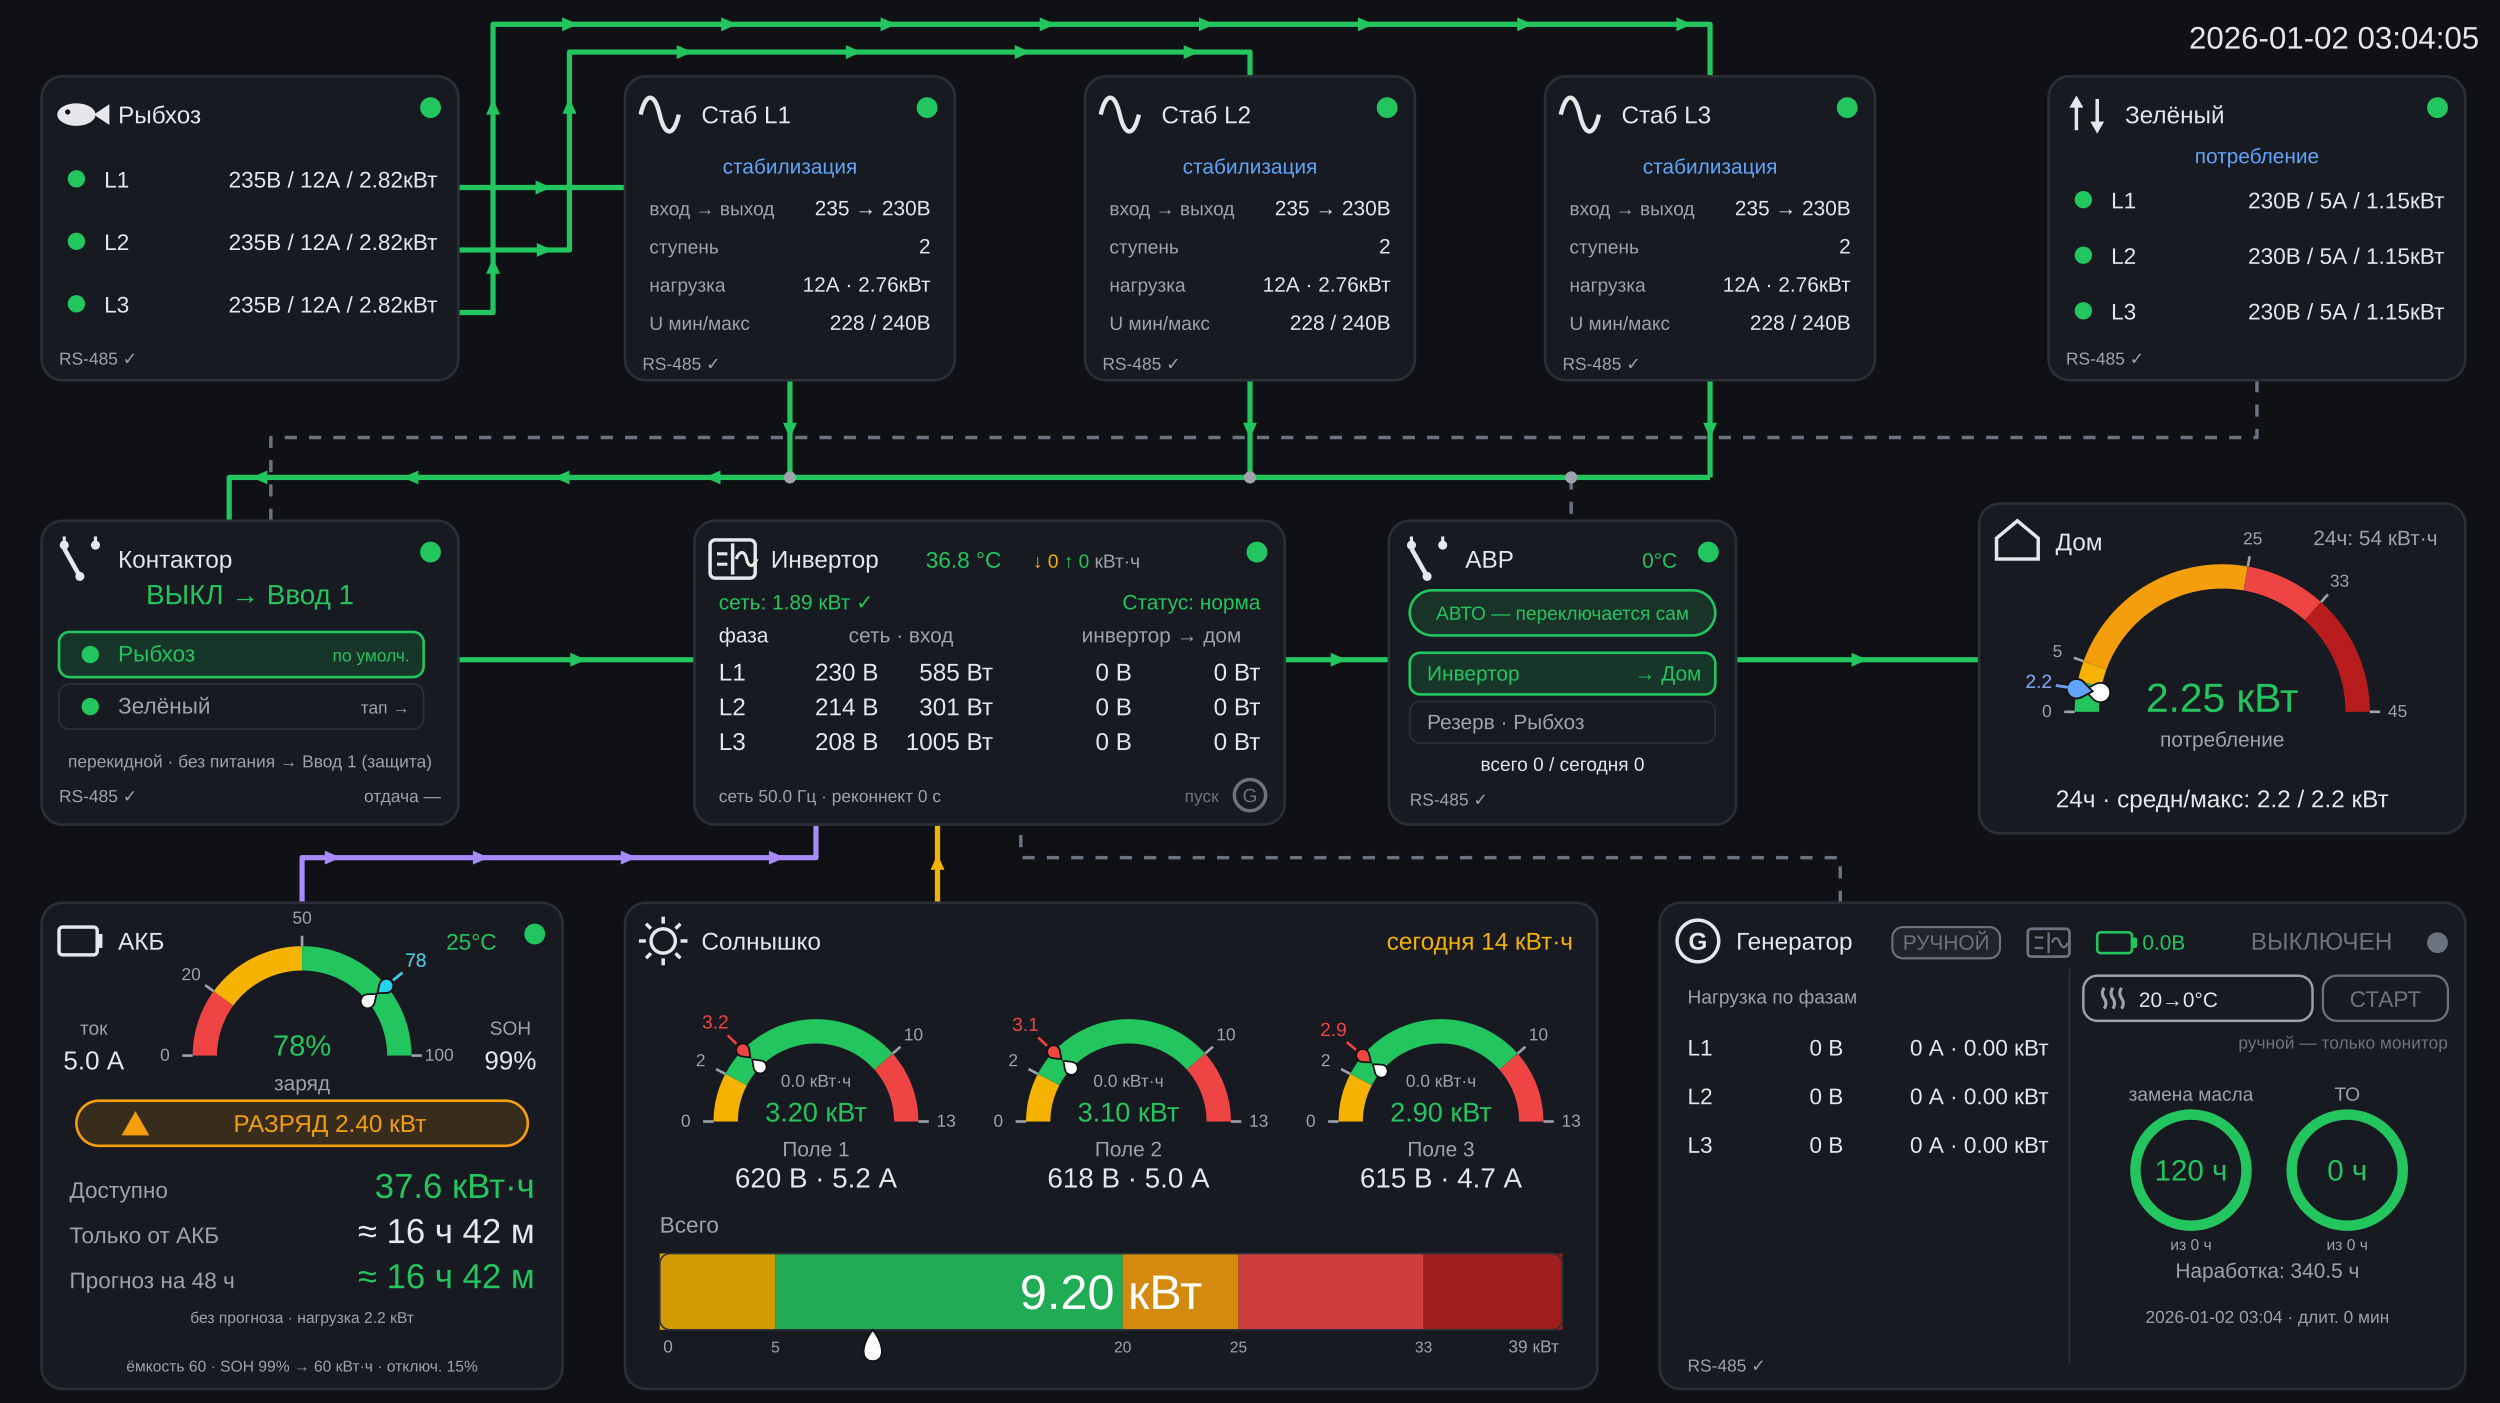
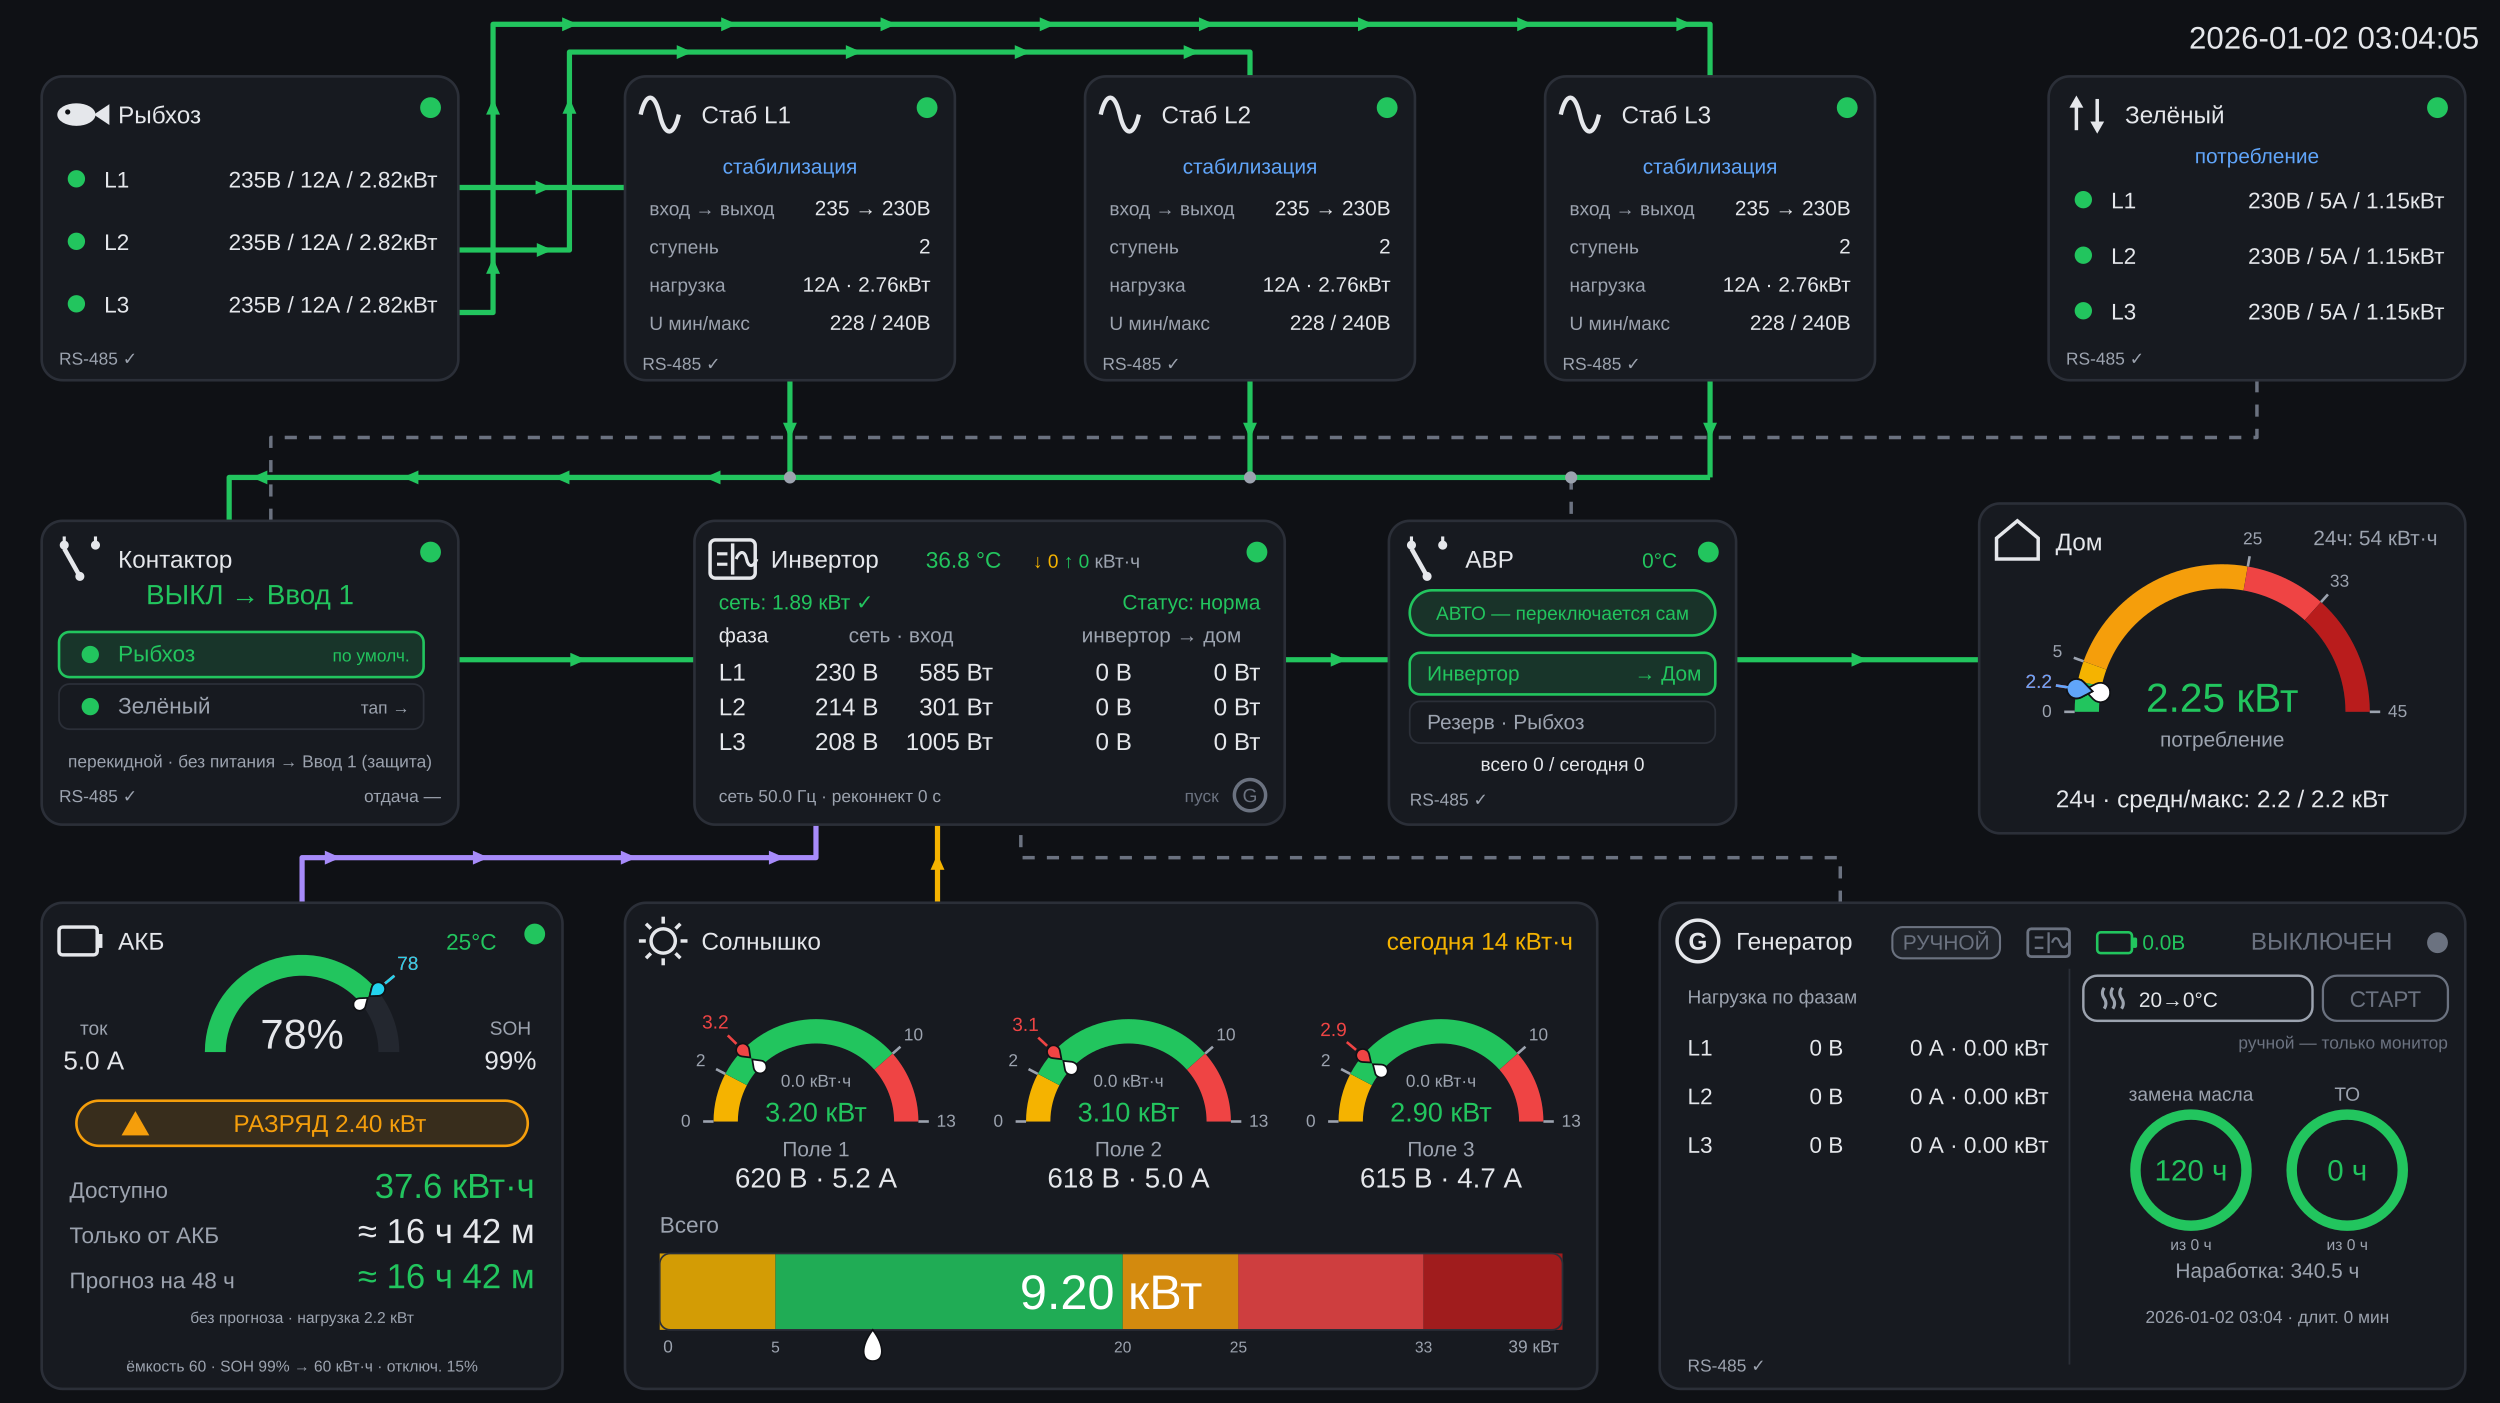
<svg xmlns="http://www.w3.org/2000/svg" viewBox="0 0 1440 808" font-family="Arial,Helvetica,sans-serif">
  <rect x="0" y="0" width="1440" height="830" fill="#0f1115" />
  <text x="1428" y="28" font-size="18" fill="#e5e7eb" text-anchor="end">2026-01-02 03:04:05</text>
  <polyline fill="none" stroke="#22c55e" stroke-width="3" stroke-linejoin="round" points="264,108 360,108 " />
  <polygon points="317.5,108.0 308.5,112.0 308.5,104.0" fill="#22c55e" />
  <polyline fill="none" stroke="#22c55e" stroke-width="3" stroke-linejoin="round" points="264,144 328,144 328,30 720,30 720,44 " />
  <polygon points="318.2,144.0 309.2,148.0 309.2,140.0" fill="#22c55e" />
  <polygon points="328.0,56.5 332.0,65.5 324.0,65.5" fill="#22c55e" />
  <polygon points="398.8,30.0 389.8,34.0 389.8,26.0" fill="#22c55e" />
  <polygon points="496.2,30.0 487.2,34.0 487.2,26.0" fill="#22c55e" />
  <polygon points="593.5,30.0 584.5,34.0 584.5,26.0" fill="#22c55e" />
  <polygon points="690.8,30.0 681.8,34.0 681.8,26.0" fill="#22c55e" />
  <polyline fill="none" stroke="#22c55e" stroke-width="3" stroke-linejoin="round" points="264,180 284,180 284,14 985,14 985,44 " />
  <polygon points="284.0,148.7 288.0,157.7 280.0,157.7" fill="#22c55e" />
  <polygon points="284.0,57.0 288.0,66.0 280.0,66.0" fill="#22c55e" />
  <polygon points="332.8,14.0 323.8,18.0 323.8,10.0" fill="#22c55e" />
  <polygon points="424.4,14.0 415.4,18.0 415.4,10.0" fill="#22c55e" />
  <polygon points="516.2,14.0 507.2,18.0 507.2,10.0" fill="#22c55e" />
  <polygon points="607.9,14.0 598.9,18.0 598.9,10.0" fill="#22c55e" />
  <polygon points="699.6,14.0 690.6,18.0 690.6,10.0" fill="#22c55e" />
  <polygon points="791.2,14.0 782.2,18.0 782.2,10.0" fill="#22c55e" />
  <polygon points="882.9,14.0 873.9,18.0 873.9,10.0" fill="#22c55e" />
  <polygon points="974.6,14.0 965.6,18.0 965.6,10.0" fill="#22c55e" />
  <polyline fill="none" stroke="#22c55e" stroke-width="3" stroke-linejoin="round" points="455,219 455,275 " />
  <polygon points="455.0,252.5 451.0,243.5 459.0,243.5" fill="#22c55e" />
  <polyline fill="none" stroke="#22c55e" stroke-width="3" stroke-linejoin="round" points="720,219 720,275 " />
  <polygon points="720.0,252.5 716.0,243.5 724.0,243.5" fill="#22c55e" />
  <polyline fill="none" stroke="#22c55e" stroke-width="3" stroke-linejoin="round" points="985,219 985,275 " />
  <polygon points="985.0,252.5 981.0,243.5 989.0,243.5" fill="#22c55e" />
  <polyline fill="none" stroke="#22c55e" stroke-width="3" stroke-linejoin="round" points="455,275 985,275 " />
  <polyline fill="none" stroke="#22c55e" stroke-width="3" stroke-linejoin="round" points="455,275 132,275 132,300 " />
  <polygon points="406.0,275.0 415.0,271.0 415.0,279.0" fill="#22c55e" />
  <polygon points="319.0,275.0 328.0,271.0 328.0,279.0" fill="#22c55e" />
  <polygon points="232.0,275.0 241.0,271.0 241.0,279.0" fill="#22c55e" />
  <polygon points="145.0,275.0 154.0,271.0 154.0,279.0" fill="#22c55e" />
  <polyline fill="none" stroke="#6b7280" stroke-width="2" stroke-linejoin="round" stroke-dasharray="7 7" points="905,275 905,300 " />
  <circle cx="455" cy="275" r="3.5" fill="#9ca3af" />
  <circle cx="720" cy="275" r="3.5" fill="#9ca3af" />
  <circle cx="905" cy="275" r="3.5" fill="#9ca3af" />
  <polyline fill="none" stroke="#6b7280" stroke-width="2" stroke-linejoin="round" stroke-dasharray="7 7" points="1300,219 1300,252 156,252 156,300 " />
  <polyline fill="none" stroke="#22c55e" stroke-width="3" stroke-linejoin="round" points="264,380 400,380 " />
  <polygon points="337.5,380.0 328.5,384.0 328.5,376.0" fill="#22c55e" />
  <polyline fill="none" stroke="#22c55e" stroke-width="3" stroke-linejoin="round" points="740,380 800,380 " />
  <polygon points="775.5,380.0 766.5,384.0 766.5,376.0" fill="#22c55e" />
  <polyline fill="none" stroke="#22c55e" stroke-width="3" stroke-linejoin="round" points="1000,380 1140,380 " />
  <polygon points="1075.5,380.0 1066.5,384.0 1066.5,376.0" fill="#22c55e" />
  <polyline fill="none" stroke="#a78bfa" stroke-width="3" stroke-linejoin="round" points="174,520 174,494 470,494 470,475 " />
  <polygon points="196.1,494.0 187.1,498.0 187.1,490.0" fill="#a78bfa" />
  <polygon points="281.4,494.0 272.4,498.0 272.4,490.0" fill="#a78bfa" />
  <polygon points="366.6,494.0 357.6,498.0 357.6,490.0" fill="#a78bfa" />
  <polygon points="451.9,494.0 442.9,498.0 442.9,490.0" fill="#a78bfa" />
  <polyline fill="none" stroke="#f5b300" stroke-width="3" stroke-linejoin="round" points="540,520 540,475 " />
  <polygon points="540.0,492.0 544.0,501.0 536.0,501.0" fill="#f5b300" />
  <polyline fill="none" stroke="#6b7280" stroke-width="2" stroke-linejoin="round" stroke-dasharray="7 7" points="1060,520 1060,494 588,494 588,475 " />
  <rect x="24" y="44" width="240" height="175" rx="12" fill="#171a20" stroke="#2b2f38" stroke-width="1.5" />
  <g fill="#e5e7eb">
    <ellipse cx="44" cy="66" rx="11" ry="6.5" />
    <polygon points="54,66 63,60 63,72" />
  </g>
  <circle cx="39" cy="64.5" r="1.5" fill="#0f1115" />
  <text x="68" y="71" font-size="14" fill="#e5e7eb" text-anchor="start">Рыбхоз</text>
  <circle cx="248" cy="62" r="6" fill="#22c55e" />
  <circle cx="44" cy="103" r="5" fill="#22c55e" />
  <text x="60" y="108" font-size="13" fill="#e5e7eb" text-anchor="start">L1</text>
  <text x="252" y="108" font-size="13" fill="#e5e7eb" text-anchor="end">235В / 12А / 2.82кВт</text>
  <circle cx="44" cy="139" r="5" fill="#22c55e" />
  <text x="60" y="144" font-size="13" fill="#e5e7eb" text-anchor="start">L2</text>
  <text x="252" y="144" font-size="13" fill="#e5e7eb" text-anchor="end">235В / 12А / 2.82кВт</text>
  <circle cx="44" cy="175" r="5" fill="#22c55e" />
  <text x="60" y="180" font-size="13" fill="#e5e7eb" text-anchor="start">L3</text>
  <text x="252" y="180" font-size="13" fill="#e5e7eb" text-anchor="end">235В / 12А / 2.82кВт</text>
  <text x="34" y="210" font-size="10" fill="#9ca3af" text-anchor="start">RS-485 ✓</text>
  <rect x="360" y="44" width="190" height="175" rx="12" fill="#171a20" stroke="#2b2f38" stroke-width="1.5" />
  <path d="M 369 66 c 3,-13 8,-13 11,0 c 3,13 8,13 11,0" fill="none" stroke="#e5e7eb" stroke-width="2.5" />
  <text x="404" y="71" font-size="14" fill="#e5e7eb" text-anchor="start">Стаб L1</text>
  <circle cx="534" cy="62" r="6" fill="#22c55e" />
  <text x="370" y="213" font-size="10" fill="#9ca3af" text-anchor="start">RS-485 ✓</text>
  <text x="455" y="100" font-size="12" fill="#60a5fa" text-anchor="middle">стабилизация</text>
  <text x="374" y="124" font-size="11" fill="#9ca3af" text-anchor="start">вход → выход</text>
  <text x="536" y="124" font-size="12" fill="#e5e7eb" text-anchor="end">235 → 230В</text>
  <text x="374" y="146" font-size="11" fill="#9ca3af" text-anchor="start">ступень</text>
  <text x="536" y="146" font-size="12" fill="#e5e7eb" text-anchor="end">2</text>
  <text x="374" y="168" font-size="11" fill="#9ca3af" text-anchor="start">нагрузка</text>
  <text x="536" y="168" font-size="12" fill="#e5e7eb" text-anchor="end">12А · 2.76кВт</text>
  <text x="374" y="190" font-size="11" fill="#9ca3af" text-anchor="start">U мин/макс</text>
  <text x="536" y="190" font-size="12" fill="#e5e7eb" text-anchor="end">228 / 240В</text>
  <rect x="625" y="44" width="190" height="175" rx="12" fill="#171a20" stroke="#2b2f38" stroke-width="1.5" />
  <path d="M 634 66 c 3,-13 8,-13 11,0 c 3,13 8,13 11,0" fill="none" stroke="#e5e7eb" stroke-width="2.5" />
  <text x="669" y="71" font-size="14" fill="#e5e7eb" text-anchor="start">Стаб L2</text>
  <circle cx="799" cy="62" r="6" fill="#22c55e" />
  <text x="635" y="213" font-size="10" fill="#9ca3af" text-anchor="start">RS-485 ✓</text>
  <text x="720" y="100" font-size="12" fill="#60a5fa" text-anchor="middle">стабилизация</text>
  <text x="639" y="124" font-size="11" fill="#9ca3af" text-anchor="start">вход → выход</text>
  <text x="801" y="124" font-size="12" fill="#e5e7eb" text-anchor="end">235 → 230В</text>
  <text x="639" y="146" font-size="11" fill="#9ca3af" text-anchor="start">ступень</text>
  <text x="801" y="146" font-size="12" fill="#e5e7eb" text-anchor="end">2</text>
  <text x="639" y="168" font-size="11" fill="#9ca3af" text-anchor="start">нагрузка</text>
  <text x="801" y="168" font-size="12" fill="#e5e7eb" text-anchor="end">12А · 2.76кВт</text>
  <text x="639" y="190" font-size="11" fill="#9ca3af" text-anchor="start">U мин/макс</text>
  <text x="801" y="190" font-size="12" fill="#e5e7eb" text-anchor="end">228 / 240В</text>
  <rect x="890" y="44" width="190" height="175" rx="12" fill="#171a20" stroke="#2b2f38" stroke-width="1.5" />
  <path d="M 899 66 c 3,-13 8,-13 11,0 c 3,13 8,13 11,0" fill="none" stroke="#e5e7eb" stroke-width="2.5" />
  <text x="934" y="71" font-size="14" fill="#e5e7eb" text-anchor="start">Стаб L3</text>
  <circle cx="1064" cy="62" r="6" fill="#22c55e" />
  <text x="900" y="213" font-size="10" fill="#9ca3af" text-anchor="start">RS-485 ✓</text>
  <text x="985" y="100" font-size="12" fill="#60a5fa" text-anchor="middle">стабилизация</text>
  <text x="904" y="124" font-size="11" fill="#9ca3af" text-anchor="start">вход → выход</text>
  <text x="1066" y="124" font-size="12" fill="#e5e7eb" text-anchor="end">235 → 230В</text>
  <text x="904" y="146" font-size="11" fill="#9ca3af" text-anchor="start">ступень</text>
  <text x="1066" y="146" font-size="12" fill="#e5e7eb" text-anchor="end">2</text>
  <text x="904" y="168" font-size="11" fill="#9ca3af" text-anchor="start">нагрузка</text>
  <text x="1066" y="168" font-size="12" fill="#e5e7eb" text-anchor="end">12А · 2.76кВт</text>
  <text x="904" y="190" font-size="11" fill="#9ca3af" text-anchor="start">U мин/макс</text>
  <text x="1066" y="190" font-size="12" fill="#e5e7eb" text-anchor="end">228 / 240В</text>
  <rect x="1180" y="44" width="240" height="175" rx="12" fill="#171a20" stroke="#2b2f38" stroke-width="1.5" />
  <line x1="1196" y1="75" x2="1196" y2="60" stroke="#e5e7eb" stroke-width="2" />
  <polygon points="1196,55 1192,62 1200,62" fill="#e5e7eb" />
  <line x1="1208" y1="57" x2="1208" y2="72" stroke="#e5e7eb" stroke-width="2" />
  <polygon points="1208,77 1212,70 1204,70" fill="#e5e7eb" />
  <text x="1224" y="71" font-size="14" fill="#e5e7eb" text-anchor="start">Зелёный</text>
  <circle cx="1404" cy="62" r="6" fill="#22c55e" />
  <text x="1300" y="94" font-size="12" fill="#60a5fa" text-anchor="middle">потребление</text>
  <circle cx="1200" cy="115" r="5" fill="#22c55e" />
  <text x="1216" y="120" font-size="13" fill="#e5e7eb" text-anchor="start">L1</text>
  <text x="1408" y="120" font-size="13" fill="#e5e7eb" text-anchor="end">230В / 5А / 1.15кВт</text>
  <circle cx="1200" cy="147" r="5" fill="#22c55e" />
  <text x="1216" y="152" font-size="13" fill="#e5e7eb" text-anchor="start">L2</text>
  <text x="1408" y="152" font-size="13" fill="#e5e7eb" text-anchor="end">230В / 5А / 1.15кВт</text>
  <circle cx="1200" cy="179" r="5" fill="#22c55e" />
  <text x="1216" y="184" font-size="13" fill="#e5e7eb" text-anchor="start">L3</text>
  <text x="1408" y="184" font-size="13" fill="#e5e7eb" text-anchor="end">230В / 5А / 1.15кВт</text>
  <text x="1190" y="210" font-size="10" fill="#9ca3af" text-anchor="start">RS-485 ✓</text>
  <rect x="24" y="300" width="240" height="175" rx="12" fill="#171a20" stroke="#2b2f38" stroke-width="1.5" />
  <circle cx="37" cy="314" r="2.6" fill="#e5e7eb" />
  <circle cx="55" cy="314" r="2.6" fill="#e5e7eb" />
  <circle cx="46" cy="332" r="2.6" fill="#e5e7eb" />
  <line x1="37" y1="314" x2="37" y2="309" stroke="#e5e7eb" stroke-width="1.8" />
  <line x1="55" y1="314" x2="55" y2="309" stroke="#e5e7eb" stroke-width="1.8" />
  <line x1="46" y1="332" x2="37" y2="316" stroke="#e5e7eb" stroke-width="2.6" />
  <text x="68" y="327" font-size="14" fill="#e5e7eb" text-anchor="start">Контактор</text>
  <circle cx="248" cy="318" r="6" fill="#22c55e" />
  <text x="144" y="348" font-size="16" fill="#22c55e" text-anchor="middle">ВЫКЛ → Ввод 1</text>
  <rect x="34" y="364" width="210" height="26" rx="6" fill="#22c55e" fill-opacity="0.16" stroke="#22c55e" stroke-width="1.5" />
  <circle cx="52" cy="377" r="5" fill="#22c55e" />
  <text x="68" y="381" font-size="13" fill="#22c55e" text-anchor="start">Рыбхоз</text>
  <text x="236" y="381" font-size="10" fill="#22c55e" text-anchor="end">по умолч.</text>
  <rect x="34" y="394" width="210" height="26" rx="6" fill="none" stroke="#2b2f38" stroke-width="1" />
  <circle cx="52" cy="407" r="5" fill="#22c55e" />
  <text x="68" y="411" font-size="13" fill="#9ca3af" text-anchor="start">Зелёный</text>
  <text x="236" y="411" font-size="10" fill="#9ca3af" text-anchor="end">тап →</text>
  <rect x="34" y="394" width="210" height="26" rx="6" fill="transparent" style="cursor:pointer" data-act="contactor" data-val="in2" />
  <text x="144" y="442" font-size="10" fill="#9ca3af" text-anchor="middle">перекидной · без питания → Ввод 1 (защита)</text>
  <text x="34" y="462" font-size="10" fill="#9ca3af" text-anchor="start">RS-485 ✓</text>
  <text x="254" y="462" font-size="10" fill="#9ca3af" text-anchor="end">отдача —</text>
  <rect x="400" y="300" width="340" height="175" rx="12" fill="#171a20" stroke="#2b2f38" stroke-width="1.5" />
  <rect x="409" y="311" width="26" height="22" rx="3" fill="none" stroke="#e5e7eb" stroke-width="2" />
  <line x1="422" y1="313" x2="422" y2="331" stroke="#e5e7eb" stroke-width="2" />
  <path d="M 424 322 c 2,-5 5,-5 6,0 c 1,5 4,5 6,0" fill="none" stroke="#e5e7eb" stroke-width="1.8" />
  <line x1="413" y1="319" x2="419" y2="319" stroke="#e5e7eb" stroke-width="1.8" />
  <line x1="413" y1="325" x2="419" y2="325" stroke="#e5e7eb" stroke-width="1.8" />
  <text x="444" y="327" font-size="14" fill="#e5e7eb" text-anchor="start">Инвертор</text>
  <circle cx="724" cy="318" r="6" fill="#22c55e" />
  <text x="555" y="327" font-size="13" fill="#22c55e" text-anchor="middle">36.8 °C</text>
  <text x="595" y="327" font-size="11" text-anchor="start" fill="#9ca3af">
    <tspan fill="#f5b300">↓ 0</tspan>
    <tspan fill="#22c55e">↑ 0</tspan> кВт·ч</text>
  <text x="414" y="351" font-size="12" fill="#22c55e" text-anchor="start">сеть: 1.89 кВт ✓</text>
  <text x="726" y="351" font-size="12" fill="#22c55e" text-anchor="end">Статус: норма</text>
  <text x="414" y="370" font-size="12" fill="#e5e7eb" text-anchor="start">фаза</text>
  <text x="519" y="370" font-size="12" fill="#9ca3af" text-anchor="middle">сеть · вход</text>
  <text x="669" y="370" font-size="12" fill="#9ca3af" text-anchor="middle">инвертор → дом</text>
  <text x="414" y="392" font-size="14" fill="#e5e7eb" text-anchor="start">L1</text>
  <text x="506" y="392" font-size="14" fill="#e5e7eb" text-anchor="end">230 В</text>
  <text x="572" y="392" font-size="14" fill="#e5e7eb" text-anchor="end">585 Вт</text>
  <text x="652" y="392" font-size="14" fill="#e5e7eb" text-anchor="end">0 В</text>
  <text x="726" y="392" font-size="14" fill="#e5e7eb" text-anchor="end">0 Вт</text>
  <text x="414" y="412" font-size="14" fill="#e5e7eb" text-anchor="start">L2</text>
  <text x="506" y="412" font-size="14" fill="#e5e7eb" text-anchor="end">214 В</text>
  <text x="572" y="412" font-size="14" fill="#e5e7eb" text-anchor="end">301 Вт</text>
  <text x="652" y="412" font-size="14" fill="#e5e7eb" text-anchor="end">0 В</text>
  <text x="726" y="412" font-size="14" fill="#e5e7eb" text-anchor="end">0 Вт</text>
  <text x="414" y="432" font-size="14" fill="#e5e7eb" text-anchor="start">L3</text>
  <text x="506" y="432" font-size="14" fill="#e5e7eb" text-anchor="end">208 В</text>
  <text x="572" y="432" font-size="14" fill="#e5e7eb" text-anchor="end">1005 Вт</text>
  <text x="652" y="432" font-size="14" fill="#e5e7eb" text-anchor="end">0 В</text>
  <text x="726" y="432" font-size="14" fill="#e5e7eb" text-anchor="end">0 Вт</text>
  <text x="414" y="462" font-size="10" fill="#9ca3af" text-anchor="start">сеть 50.0 Гц · реконнект 0 с</text>
  <text x="702" y="462" font-size="10" fill="#6b7280" text-anchor="end">пуск</text>
  <circle cx="720" cy="458" r="9" fill="none" stroke="#6b7280" stroke-width="2" />
  <text x="720" y="462" font-size="11" fill="#6b7280" text-anchor="middle">G</text>
  <rect x="800" y="300" width="200" height="175" rx="12" fill="#171a20" stroke="#2b2f38" stroke-width="1.5" />
  <circle cx="813" cy="314" r="2.6" fill="#e5e7eb" />
  <circle cx="831" cy="314" r="2.6" fill="#e5e7eb" />
  <circle cx="822" cy="332" r="2.6" fill="#e5e7eb" />
  <line x1="813" y1="314" x2="813" y2="309" stroke="#e5e7eb" stroke-width="1.8" />
  <line x1="831" y1="314" x2="831" y2="309" stroke="#e5e7eb" stroke-width="1.8" />
  <line x1="822" y1="332" x2="813" y2="316" stroke="#e5e7eb" stroke-width="2.6" />
  <text x="844" y="327" font-size="14" fill="#e5e7eb" text-anchor="start">АВР</text>
  <circle cx="984" cy="318" r="6" fill="#22c55e" />
  <text x="966" y="327" font-size="12" fill="#22c55e" text-anchor="end">0°C</text>
  <rect x="812" y="340" width="176" height="26" rx="13" fill="#22c55e" fill-opacity="0.15" stroke="#22c55e" stroke-width="1.5" />
  <text x="900" y="357" font-size="11" fill="#22c55e" text-anchor="middle">АВТО — переключается сам</text>
  <rect x="812" y="376" width="176" height="24" rx="6" fill="#22c55e" fill-opacity="0.16" stroke="#22c55e" stroke-width="1.5" />
  <text x="822" y="392" font-size="12" fill="#22c55e" text-anchor="start">Инвертор</text>
  <text x="980" y="392" font-size="12" fill="#22c55e" text-anchor="end">→ Дом</text>
  <rect x="812" y="404" width="176" height="24" rx="6" fill="none" stroke="#2b2f38" stroke-width="1" />
  <text x="822" y="420" font-size="12" fill="#9ca3af" text-anchor="start">Резерв · Рыбхоз</text>
  <text x="900" y="444" font-size="11" fill="#e5e7eb" text-anchor="middle">всего 0 / сегодня 0</text>
  <text x="812" y="464" font-size="10" fill="#9ca3af" text-anchor="start">RS-485 ✓</text>
  <rect x="1140" y="290" width="280" height="190" rx="12" fill="#171a20" stroke="#2b2f38" stroke-width="1.5" />
  <path d="M 1150 322 L 1150 310 L 1162 300 L 1174 310 L 1174 322 Z" fill="none" stroke="#e5e7eb" stroke-width="2" />
  <text x="1184" y="317" font-size="14" fill="#e5e7eb" text-anchor="start">Дом</text>
  <text x="1404" y="314" font-size="12" fill="#9ca3af" text-anchor="end">24ч: 54 кВт·ч</text>
  <path fill="none" stroke="#23272f" stroke-width="14" stroke-linecap="butt" d="M 1202.0 410.0 A 78 78 0 0 1 1358.0 410.0" />
  <path fill="none" stroke="#22c55e" stroke-width="14" stroke-linecap="butt" d="M 1202.0 410.0 A 78 78 0 0 1 1203.7 393.8" />
  <path fill="none" stroke="#f5b300" stroke-width="14" stroke-linecap="butt" d="M 1203.7 393.8 A 78 78 0 0 1 1206.7 383.3" />
  <path fill="none" stroke="#f59e0b" stroke-width="14" stroke-linecap="butt" d="M 1206.7 383.3 A 78 78 0 0 1 1293.5 333.2" />
  <path fill="none" stroke="#ef4444" stroke-width="14" stroke-linecap="butt" d="M 1293.5 333.2 A 78 78 0 0 1 1332.2 352.0" />
  <path fill="none" stroke="#b91c1c" stroke-width="14" stroke-linecap="butt" d="M 1332.2 352.0 A 78 78 0 0 1 1358.0 410.0" />
  <path d="M 1200.6,397.4 L 1207.2,393.9 L 1208.7,393.4 L 1210.3,393.3 L 1211.8,393.6 L 1213.1,394.3 L 1214.3,395.4 L 1215.1,396.7 L 1215.4,398.2 L 1215.4,399.8 L 1215.0,401.3 L 1214.1,402.6 L 1213.0,403.6 L 1211.6,404.2 L 1210.0,404.5 L 1208.5,404.3 L 1207.1,403.8 L 1205.8,402.8 Z" fill="#ffffff" stroke="#0f1115" stroke-width="1" />
  <text x="1280" y="410" font-size="23.4" fill="#22c55e" text-anchor="middle">2.25 кВт</text>
  <text x="1280" y="430" font-size="12" fill="#9ca3af" text-anchor="middle">потребление</text>
  <polyline fill="none" stroke="#9ca3af" stroke-width="1.5" stroke-linejoin="round" points="1195,410 1189,410 " />
  <text x="1179" y="413" font-size="10" fill="#9ca3af" text-anchor="middle">0</text>
  <polyline fill="none" stroke="#9ca3af" stroke-width="1.5" stroke-linejoin="round" points="1200.126,380.928 1194.488,378.876 " />
  <text x="1185.091" y="378.456" font-size="10" fill="#9ca3af" text-anchor="middle">5</text>
  <polyline fill="none" stroke="#9ca3af" stroke-width="1.5" stroke-linejoin="round" points="1294.76,326.291 1295.802,320.382 " />
  <text x="1297.538" y="313.534" font-size="10" fill="#9ca3af" text-anchor="middle">25</text>
  <polyline fill="none" stroke="#9ca3af" stroke-width="1.5" stroke-linejoin="round" points="1336.876,346.833 1340.891,342.374 " />
  <text x="1347.582" y="337.942" font-size="10" fill="#9ca3af" text-anchor="middle">33</text>
  <polyline fill="none" stroke="#9ca3af" stroke-width="1.5" stroke-linejoin="round" points="1365,410 1371,410 " />
  <text x="1381" y="413" font-size="10" fill="#9ca3af" text-anchor="middle">45</text>
  <path d="M 1205.3,398.2 L 1198.7,401.7 L 1197.2,402.2 L 1195.7,402.3 L 1194.2,402.0 L 1192.8,401.3 L 1191.7,400.2 L 1190.9,398.9 L 1190.5,397.4 L 1190.5,395.8 L 1191.0,394.3 L 1191.8,393.0 L 1193.0,392.0 L 1194.4,391.3 L 1195.9,391.1 L 1197.4,391.3 L 1198.9,391.8 L 1200.1,392.8 Z" fill="#ef4444" stroke="#0f1115" stroke-width="1" />
  <polyline fill="none" stroke="#ef4444" stroke-width="1.5" stroke-linejoin="round" points="1191.108,395.921 1184.194,394.826 " />
  <text x="1174.317" y="396.262" font-size="11" fill="#ef4444" text-anchor="middle">2.2</text>
  <path d="M 1205.3,398.2 L 1198.7,401.7 L 1197.2,402.2 L 1195.7,402.3 L 1194.2,402.0 L 1192.8,401.3 L 1191.7,400.2 L 1190.9,398.9 L 1190.5,397.4 L 1190.5,395.8 L 1191.0,394.3 L 1191.8,393.0 L 1193.0,392.0 L 1194.4,391.3 L 1195.9,391.1 L 1197.4,391.3 L 1198.9,391.8 L 1200.1,392.8 Z" fill="#60a5fa" stroke="#0f1115" stroke-width="1" />
  <polyline fill="none" stroke="#60a5fa" stroke-width="1.5" stroke-linejoin="round" points="1191.108,395.921 1184.194,394.826 " />
  <text x="1174.317" y="396.262" font-size="11" fill="#60a5fa" text-anchor="middle">2.2</text>
  <text x="1280" y="465" font-size="14" fill="#e5e7eb" text-anchor="middle">24ч · средн/макс: 2.2 / 2.2 кВт</text>
  <rect x="24" y="520" width="300" height="280" rx="12" fill="#171a20" stroke="#2b2f38" stroke-width="1.5" />
  <rect x="34" y="534" width="22" height="16" rx="2" fill="none" stroke="#e5e7eb" stroke-width="2" />
  <rect x="56" y="538" width="3" height="8" fill="#e5e7eb" />
  <text x="68" y="547" font-size="14" fill="#e5e7eb" text-anchor="start">АКБ</text>
  <circle cx="308" cy="538" r="6" fill="#22c55e" />
  <text x="286" y="547" font-size="13" fill="#22c55e" text-anchor="end">25°C</text>
-   <path fill="none" stroke="#23272f" stroke-width="14" stroke-linecap="butt" d="M 118.0 608.0 A 56 56 0 0 1 230.0 608.0" />
-   <path fill="none" stroke="#ef4444" stroke-width="14" stroke-linecap="butt" d="M 118.0 608.0 A 56 56 0 0 1 128.7 575.1" />
-   <path fill="none" stroke="#f5b300" stroke-width="14" stroke-linecap="butt" d="M 128.7 575.1 A 56 56 0 0 1 174.0 552.0" />
-   <path fill="none" stroke="#22c55e" stroke-width="14" stroke-linecap="butt" d="M 174.0 552.0 A 56 56 0 0 1 230.0 608.0" />
-   <path d="M 216.9,572.5 L 215.7,577.7 L 215.3,578.7 L 214.6,579.6 L 213.7,580.3 L 212.7,580.7 L 211.6,580.8 L 210.5,580.6 L 209.5,580.1 L 208.6,579.3 L 208.1,578.4 L 207.8,577.3 L 207.8,576.2 L 208.1,575.1 L 208.7,574.2 L 209.5,573.4 L 210.5,572.9 L 211.6,572.7 Z" fill="#ffffff" stroke="#0f1115" stroke-width="1" />
-   <text x="174" y="608" font-size="16.8" fill="#22c55e" text-anchor="middle">78%</text>
-   <text x="174" y="628" font-size="12" fill="#9ca3af" text-anchor="middle">заряд</text>
-   <polyline fill="none" stroke="#9ca3af" stroke-width="1.5" stroke-linejoin="round" points="111,608 105,608 " />
-   <text x="95" y="611" font-size="10" fill="#9ca3af" text-anchor="middle">0</text>
-   <polyline fill="none" stroke="#9ca3af" stroke-width="1.5" stroke-linejoin="round" points="123.032,570.97 118.178,567.443 " />
-   <text x="110.088" y="564.565" font-size="10" fill="#9ca3af" text-anchor="middle">20</text>
-   <polyline fill="none" stroke="#9ca3af" stroke-width="1.5" stroke-linejoin="round" points="174,545 174,539 " />
-   <text x="174" y="532" font-size="10" fill="#9ca3af" text-anchor="middle">50</text>
-   <polyline fill="none" stroke="#9ca3af" stroke-width="1.5" stroke-linejoin="round" points="237,608 243,608 " />
-   <text x="253" y="611" font-size="10" fill="#9ca3af" text-anchor="middle">100</text>
-   <path d="M 217.4,572.1 L 218.6,566.9 L 219.0,565.9 L 219.7,565.0 L 220.6,564.3 L 221.6,563.9 L 222.7,563.8 L 223.8,564.0 L 224.8,564.5 L 225.6,565.3 L 226.2,566.2 L 226.5,567.3 L 226.5,568.4 L 226.2,569.5 L 225.6,570.4 L 224.8,571.2 L 223.8,571.7 L 222.7,571.9 Z" fill="#ef4444" stroke="#0f1115" stroke-width="1" />
-   <polyline fill="none" stroke="#ef4444" stroke-width="1.5" stroke-linejoin="round" points="226.395,564.655 231.788,560.193 " />
-   <text x="239.494" y="556.819" font-size="11" fill="#ef4444" text-anchor="middle">78</text>
-   <path d="M 217.4,572.1 L 218.6,566.9 L 219.0,565.9 L 219.7,565.0 L 220.6,564.3 L 221.6,563.9 L 222.7,563.8 L 223.8,564.0 L 224.8,564.5 L 225.6,565.3 L 226.2,566.2 L 226.5,567.3 L 226.5,568.4 L 226.2,569.5 L 225.6,570.4 L 224.8,571.2 L 223.8,571.7 L 222.7,571.9 Z" fill="#22d3ee" stroke="#0f1115" stroke-width="1" />
-   <polyline fill="none" stroke="#22d3ee" stroke-width="1.5" stroke-linejoin="round" points="226.395,564.655 231.788,560.193 " />
-   <text x="239.494" y="556.819" font-size="11" fill="#22d3ee" text-anchor="middle">78</text>
+   <path fill="none" stroke="#23272f" stroke-width="12" stroke-linecap="butt" d="M 124.0 606.0 A 50 50 0 0 1 224.0 606.0" />
+   <path fill="none" stroke="#22c55e" stroke-width="12" stroke-linecap="butt" d="M 124.0 606.0 A 50 50 0 0 1 212.5 574.1" />
+   <path d="M 211.8,574.8 L 210.6,579.4 L 210.3,580.4 L 209.7,581.1 L 208.9,581.7 L 207.9,582.1 L 207.0,582.2 L 206.0,582.0 L 205.1,581.6 L 204.4,580.9 L 203.8,580.0 L 203.6,579.1 L 203.6,578.1 L 203.8,577.1 L 204.4,576.3 L 205.1,575.6 L 206.0,575.2 L 207.0,575.0 Z" fill="#ffffff" stroke="#0f1115" stroke-width="1" />
+   <path d="M 212.9,573.8 L 214.1,568.8 L 214.5,567.8 L 215.2,566.9 L 216.0,566.3 L 217.0,565.9 L 218.1,565.8 L 219.2,566.0 L 220.1,566.5 L 220.9,567.2 L 221.5,568.1 L 221.8,569.1 L 221.8,570.2 L 221.5,571.2 L 220.9,572.2 L 220.1,572.9 L 219.2,573.4 L 218.1,573.6 Z" fill="#ef4444" stroke="#0f1115" stroke-width="1" />
+   <polyline fill="none" stroke="#ef4444" stroke-width="1.5" stroke-linejoin="round" points="221.772,566.48 227.165,562.018 " />
+   <text x="234.871" y="558.644" font-size="11" fill="#ef4444" text-anchor="middle">78</text>
+   <path d="M 212.9,573.8 L 214.1,568.8 L 214.5,567.8 L 215.2,566.9 L 216.0,566.3 L 217.0,565.9 L 218.1,565.8 L 219.2,566.0 L 220.1,566.5 L 220.9,567.2 L 221.5,568.1 L 221.8,569.1 L 221.8,570.2 L 221.5,571.2 L 220.9,572.2 L 220.1,572.9 L 219.2,573.4 L 218.1,573.6 Z" fill="#22d3ee" stroke="#0f1115" stroke-width="1" />
+   <polyline fill="none" stroke="#22d3ee" stroke-width="1.5" stroke-linejoin="round" points="221.772,566.48 227.165,562.018 " />
+   <text x="234.871" y="558.644" font-size="11" fill="#22d3ee" text-anchor="middle">78</text>
+   <text x="174" y="604" font-size="24" fill="#e5e7eb" text-anchor="middle">78%</text>
  <text x="54" y="596" font-size="11" fill="#9ca3af" text-anchor="middle">ток</text>
  <text x="54" y="616" font-size="15" fill="#e5e7eb" text-anchor="middle">5.0 А</text>
  <text x="294" y="596" font-size="11" fill="#9ca3af" text-anchor="middle">SOH</text>
  <text x="294" y="616" font-size="15" fill="#e5e7eb" text-anchor="middle">99%</text>
  <rect x="44" y="634" width="260" height="26" rx="13" fill="#f59e0b" fill-opacity="0.15" stroke="#f59e0b" stroke-width="1.5" />
  <polygon points="70,654 78,640 86,654" fill="#f59e0b" />
  <text x="190" y="652" font-size="14" fill="#f59e0b" text-anchor="middle">РАЗРЯД 2.40 кВт</text>
  <text x="40" y="690" font-size="13" fill="#9ca3af" text-anchor="start">Доступно</text>
  <text x="308" y="690" font-size="20" fill="#22c55e" text-anchor="end">37.6 кВт·ч</text>
  <text x="40" y="716" font-size="13" fill="#9ca3af" text-anchor="start">Только от АКБ</text>
  <text x="308" y="716" font-size="20" fill="#e5e7eb" text-anchor="end">≈ 16 ч 42 м</text>
  <text x="40" y="742" font-size="13" fill="#9ca3af" text-anchor="start">Прогноз на 48 ч</text>
  <text x="308" y="742" font-size="20" fill="#22c55e" text-anchor="end">≈ 16 ч 42 м</text>
  <text x="174" y="762" font-size="9" fill="#9ca3af" text-anchor="middle">без прогноза · нагрузка 2.2 кВт</text>
  <text x="174" y="790" font-size="9" fill="#9ca3af" text-anchor="middle">ёмкость 60 · SOH 99% → 60 кВт·ч · отключ. 15%</text>
  <rect x="360" y="520" width="560" height="280" rx="12" fill="#171a20" stroke="#2b2f38" stroke-width="1.5" />
  <circle cx="382" cy="542" r="7" fill="none" stroke="#e5e7eb" stroke-width="2" />
  <line x1="392.0" y1="542.0" x2="396.0" y2="542.0" stroke="#e5e7eb" stroke-width="2" />
  <line x1="389.1" y1="534.9" x2="391.9" y2="532.1" stroke="#e5e7eb" stroke-width="2" />
  <line x1="382.0" y1="532.0" x2="382.0" y2="528.0" stroke="#e5e7eb" stroke-width="2" />
  <line x1="374.9" y1="534.9" x2="372.1" y2="532.1" stroke="#e5e7eb" stroke-width="2" />
  <line x1="372.0" y1="542.0" x2="368.0" y2="542.0" stroke="#e5e7eb" stroke-width="2" />
  <line x1="374.9" y1="549.1" x2="372.1" y2="551.9" stroke="#e5e7eb" stroke-width="2" />
  <line x1="382.0" y1="552.0" x2="382.0" y2="556.0" stroke="#e5e7eb" stroke-width="2" />
  <line x1="389.1" y1="549.1" x2="391.9" y2="551.9" stroke="#e5e7eb" stroke-width="2" />
  <text x="404" y="547" font-size="14" fill="#e5e7eb" text-anchor="start">Солнышко</text>
  <text x="906" y="547" font-size="14" fill="#f5b300" text-anchor="end">сегодня 14 кВт·ч</text>
  <path fill="none" stroke="#23272f" stroke-width="14" stroke-linecap="butt" d="M 418.0 646.0 A 52 52 0 0 1 522.0 646.0" />
  <path fill="none" stroke="#f5b300" stroke-width="14" stroke-linecap="butt" d="M 418.0 646.0 A 52 52 0 0 1 424.0 621.8" />
  <path fill="none" stroke="#22c55e" stroke-width="14" stroke-linecap="butt" d="M 424.0 621.8 A 52 52 0 0 1 508.9 611.5" />
  <path fill="none" stroke="#ef4444" stroke-width="14" stroke-linecap="butt" d="M 508.9 611.5 A 52 52 0 0 1 522.0 646.0" />
  <path d="M 433.3,610.2 L 438.3,610.9 L 439.3,611.1 L 440.2,611.7 L 440.9,612.4 L 441.3,613.3 L 441.5,614.4 L 441.5,615.4 L 441.1,616.4 L 440.5,617.2 L 439.7,617.8 L 438.7,618.2 L 437.7,618.3 L 436.7,618.1 L 435.7,617.7 L 435.0,617.0 L 434.4,616.1 L 434.1,615.1 Z" fill="#ffffff" stroke="#0f1115" stroke-width="1" />
  <text x="470" y="646" font-size="15.6" fill="#22c55e" text-anchor="middle">3.20 кВт</text>
  <text x="470" y="666" font-size="12" fill="#9ca3af" text-anchor="middle">Поле 1</text>
  <text x="470" y="626" font-size="10" fill="#9ca3af" text-anchor="middle">0.0 кВт·ч</text>
  <polyline fill="none" stroke="#9ca3af" stroke-width="1.5" stroke-linejoin="round" points="411,646 405,646 " />
  <text x="395" y="649" font-size="10" fill="#9ca3af" text-anchor="middle">0</text>
  <polyline fill="none" stroke="#9ca3af" stroke-width="1.5" stroke-linejoin="round" points="417.758,618.581 412.445,615.793 " />
  <text x="403.591" y="614.146" font-size="10" fill="#9ca3af" text-anchor="middle">2</text>
  <polyline fill="none" stroke="#9ca3af" stroke-width="1.5" stroke-linejoin="round" points="514.162,606.876 518.653,602.897 " />
  <text x="526.138" y="599.266" font-size="10" fill="#9ca3af" text-anchor="middle">10</text>
  <polyline fill="none" stroke="#9ca3af" stroke-width="1.5" stroke-linejoin="round" points="529,646 535,646 " />
  <text x="545" y="649" font-size="10" fill="#9ca3af" text-anchor="middle">13</text>
  <path d="M 432.2,609.1 L 427.3,608.5 L 426.3,608.2 L 425.4,607.7 L 424.7,606.9 L 424.2,606.0 L 424.0,605.0 L 424.1,604.0 L 424.5,603.0 L 425.1,602.2 L 425.9,601.5 L 426.9,601.2 L 427.9,601.0 L 428.9,601.2 L 429.9,601.7 L 430.6,602.4 L 431.2,603.2 L 431.5,604.2 Z" fill="#ef4444" stroke="#0f1115" stroke-width="1" />
  <polyline fill="none" stroke="#ef4444" stroke-width="1.5" stroke-linejoin="round" points="424.202,601.295 419.192,596.406 " />
  <text x="412.036" y="592.421" font-size="11" fill="#ef4444" text-anchor="middle">3.2</text>
  <text x="470" y="684" font-size="16" text-anchor="middle" fill="#e5e7eb">
    <tspan fill="#e5e7eb">620 В</tspan> · 5.2 А</text>
  <path fill="none" stroke="#23272f" stroke-width="14" stroke-linecap="butt" d="M 598.0 646.0 A 52 52 0 0 1 702.0 646.0" />
  <path fill="none" stroke="#f5b300" stroke-width="14" stroke-linecap="butt" d="M 598.0 646.0 A 52 52 0 0 1 604.0 621.8" />
  <path fill="none" stroke="#22c55e" stroke-width="14" stroke-linecap="butt" d="M 604.0 621.8 A 52 52 0 0 1 688.9 611.5" />
  <path fill="none" stroke="#ef4444" stroke-width="14" stroke-linecap="butt" d="M 688.9 611.5 A 52 52 0 0 1 702.0 646.0" />
  <path d="M 612.5,611.1 L 617.4,611.6 L 618.4,611.9 L 619.3,612.4 L 620.1,613.1 L 620.6,614.0 L 620.8,615.1 L 620.7,616.1 L 620.4,617.1 L 619.8,617.9 L 619.0,618.6 L 618.0,619.0 L 617.0,619.1 L 616.0,618.9 L 615.1,618.5 L 614.3,617.9 L 613.7,617.0 L 613.4,616.0 Z" fill="#ffffff" stroke="#0f1115" stroke-width="1" />
  <text x="650" y="646" font-size="15.6" fill="#22c55e" text-anchor="middle">3.10 кВт</text>
  <text x="650" y="666" font-size="12" fill="#9ca3af" text-anchor="middle">Поле 2</text>
  <text x="650" y="626" font-size="10" fill="#9ca3af" text-anchor="middle">0.0 кВт·ч</text>
  <polyline fill="none" stroke="#9ca3af" stroke-width="1.5" stroke-linejoin="round" points="591,646 585,646 " />
  <text x="575" y="649" font-size="10" fill="#9ca3af" text-anchor="middle">0</text>
  <polyline fill="none" stroke="#9ca3af" stroke-width="1.5" stroke-linejoin="round" points="597.758,618.581 592.445,615.793 " />
  <text x="583.591" y="614.146" font-size="10" fill="#9ca3af" text-anchor="middle">2</text>
  <polyline fill="none" stroke="#9ca3af" stroke-width="1.5" stroke-linejoin="round" points="694.162,606.876 698.653,602.897 " />
  <text x="706.138" y="599.266" font-size="10" fill="#9ca3af" text-anchor="middle">10</text>
  <polyline fill="none" stroke="#9ca3af" stroke-width="1.5" stroke-linejoin="round" points="709,646 715,646 " />
  <text x="725" y="649" font-size="10" fill="#9ca3af" text-anchor="middle">13</text>
  <path d="M 611.4,610.1 L 606.4,609.5 L 605.4,609.3 L 604.5,608.8 L 603.8,608.0 L 603.3,607.1 L 603.1,606.1 L 603.1,605.1 L 603.5,604.1 L 604.1,603.3 L 604.9,602.6 L 605.8,602.2 L 606.8,602.1 L 607.9,602.2 L 608.8,602.7 L 609.6,603.3 L 610.2,604.2 L 610.5,605.2 Z" fill="#ef4444" stroke="#0f1115" stroke-width="1" />
  <polyline fill="none" stroke="#ef4444" stroke-width="1.5" stroke-linejoin="round" points="603.135,602.415 598.009,597.648 " />
  <text x="590.686" y="593.838" font-size="11" fill="#ef4444" text-anchor="middle">3.1</text>
  <text x="650" y="684" font-size="16" text-anchor="middle" fill="#e5e7eb">
    <tspan fill="#e5e7eb">618 В</tspan> · 5.0 А</text>
  <path fill="none" stroke="#23272f" stroke-width="14" stroke-linecap="butt" d="M 778.0 646.0 A 52 52 0 0 1 882.0 646.0" />
  <path fill="none" stroke="#f5b300" stroke-width="14" stroke-linecap="butt" d="M 778.0 646.0 A 52 52 0 0 1 784.0 621.8" />
  <path fill="none" stroke="#22c55e" stroke-width="14" stroke-linecap="butt" d="M 784.0 621.8 A 52 52 0 0 1 868.9 611.5" />
  <path fill="none" stroke="#ef4444" stroke-width="14" stroke-linecap="butt" d="M 868.9 611.5 A 52 52 0 0 1 882.0 646.0" />
  <path d="M 790.8,613.0 L 795.8,613.2 L 796.8,613.4 L 797.8,613.9 L 798.5,614.6 L 799.0,615.5 L 799.3,616.5 L 799.3,617.5 L 799.0,618.5 L 798.5,619.4 L 797.7,620.1 L 796.8,620.5 L 795.8,620.7 L 794.7,620.6 L 793.8,620.2 L 792.9,619.6 L 792.3,618.8 L 792.0,617.8 Z" fill="#ffffff" stroke="#0f1115" stroke-width="1" />
  <text x="830" y="646" font-size="15.6" fill="#22c55e" text-anchor="middle">2.90 кВт</text>
  <text x="830" y="666" font-size="12" fill="#9ca3af" text-anchor="middle">Поле 3</text>
  <text x="830" y="626" font-size="10" fill="#9ca3af" text-anchor="middle">0.0 кВт·ч</text>
  <polyline fill="none" stroke="#9ca3af" stroke-width="1.5" stroke-linejoin="round" points="771,646 765,646 " />
  <text x="755" y="649" font-size="10" fill="#9ca3af" text-anchor="middle">0</text>
  <polyline fill="none" stroke="#9ca3af" stroke-width="1.5" stroke-linejoin="round" points="777.758,618.581 772.445,615.793 " />
  <text x="763.591" y="614.146" font-size="10" fill="#9ca3af" text-anchor="middle">2</text>
  <polyline fill="none" stroke="#9ca3af" stroke-width="1.5" stroke-linejoin="round" points="874.162,606.876 878.653,602.897 " />
  <text x="886.138" y="599.266" font-size="10" fill="#9ca3af" text-anchor="middle">10</text>
  <polyline fill="none" stroke="#9ca3af" stroke-width="1.5" stroke-linejoin="round" points="889,646 895,646 " />
  <text x="905" y="649" font-size="10" fill="#9ca3af" text-anchor="middle">13</text>
  <path d="M 789.7,612.0 L 784.7,611.7 L 783.7,611.5 L 782.8,611.0 L 782.0,610.3 L 781.5,609.4 L 781.2,608.4 L 781.2,607.4 L 781.5,606.4 L 782.0,605.5 L 782.8,604.8 L 783.7,604.4 L 784.8,604.2 L 785.8,604.3 L 786.7,604.7 L 787.6,605.3 L 788.2,606.1 L 788.6,607.1 Z" fill="#ef4444" stroke="#0f1115" stroke-width="1" />
  <polyline fill="none" stroke="#ef4444" stroke-width="1.5" stroke-linejoin="round" points="781.084,604.73 775.734,600.216 " />
  <text x="768.09" y="596.768" font-size="11" fill="#ef4444" text-anchor="middle">2.9</text>
  <text x="830" y="684" font-size="16" text-anchor="middle" fill="#e5e7eb">
    <tspan fill="#e5e7eb">615 В</tspan> · 4.7 А</text>
  <text x="380" y="710" font-size="13" fill="#9ca3af" text-anchor="start">Всего</text>
  <rect x="380.0" y="722" width="66.7" height="44" fill="#f5b300" opacity="0.85" />
  <rect x="446.7" y="722" width="200.0" height="44" fill="#22c55e" opacity="0.85" />
  <rect x="646.7" y="722" width="66.7" height="44" fill="#f59e0b" opacity="0.85" />
  <rect x="713.3" y="722" width="106.7" height="44" fill="#ef4444" opacity="0.85" />
  <rect x="820.0" y="722" width="80.0" height="44" fill="#b91c1c" opacity="0.85" />
  <rect x="380" y="722" width="520" height="44" rx="6" fill="none" stroke="#2b2f38" stroke-width="1" />
  <path d="M 502.7,766 C 509.7,775 509.7,784 502.7,784 C 495.7,784 495.7,775 502.7,766 Z" fill="#ffffff" stroke="#0f1115" stroke-width="1" />
  <text x="640" y="754" font-size="28" fill="#ffffff" text-anchor="middle">9.20 кВт</text>
  <text x="382" y="779" font-size="10" fill="#9ca3af" text-anchor="start">0</text>
  <text x="446.667" y="779" font-size="9" fill="#9ca3af" text-anchor="middle">5</text>
  <text x="646.667" y="779" font-size="9" fill="#9ca3af" text-anchor="middle">20</text>
  <text x="713.333" y="779" font-size="9" fill="#9ca3af" text-anchor="middle">25</text>
  <text x="820" y="779" font-size="9" fill="#9ca3af" text-anchor="middle">33</text>
  <text x="898" y="779" font-size="10" fill="#9ca3af" text-anchor="end">39 кВт</text>
  <rect x="956" y="520" width="464" height="280" rx="12" fill="#171a20" stroke="#2b2f38" stroke-width="1.5" />
  <circle cx="978" cy="542" r="12" fill="none" stroke="#e5e7eb" stroke-width="2" />
  <text x="978" y="547" font-size="14" font-weight="bold" fill="#e5e7eb" text-anchor="middle">G</text>
  <text x="1000" y="547" font-size="14" fill="#e5e7eb" text-anchor="start">Генератор</text>
  <rect x="1090" y="534" width="62" height="18" rx="6" fill="#6b7280" fill-opacity="0.12" stroke="#6b7280" stroke-width="1.2" />
  <text x="1121" y="547" font-size="12" fill="#6b7280" text-anchor="middle">РУЧНОЙ</text>
  <rect x="1168" y="535" width="24" height="16" rx="2" fill="none" stroke="#6b7280" stroke-width="1.6" />
  <line x1="1180" y1="537" x2="1180" y2="549" stroke="#6b7280" stroke-width="1.3" />
  <line x1="1172" y1="540" x2="1177" y2="540" stroke="#6b7280" stroke-width="1.3" />
  <line x1="1172" y1="546" x2="1177" y2="546" stroke="#6b7280" stroke-width="1.3" />
  <path d="M 1182 543 c 1.2,-3.5 3.3,-3.5 4.5,0 c 1.2,3.5 3.3,3.5 4.5,0" fill="none" stroke="#6b7280" stroke-width="1.3" />
  <rect x="1208" y="537" width="20" height="12" rx="2" fill="none" stroke="#22c55e" stroke-width="1.5" />
  <rect x="1228" y="540" width="3" height="6" rx="1" fill="#22c55e" />
  <text x="1234" y="547" font-size="12" fill="#22c55e" text-anchor="start">0.0В</text>
  <text x="1378" y="547" font-size="14" fill="#6b7280" text-anchor="end">ВЫКЛЮЧЕН</text>
  <circle cx="1404" cy="543" r="6" fill="#6b7280" />
  <rect x="1200" y="562" width="132" height="26" rx="8" fill="#9ca3af" fill-opacity="0" stroke="#9ca3af" stroke-width="1.4" />
  <path d="M 1212.0 581 q 2 -3 0 -6 q -2 -3 0 -6" fill="none" stroke="#9ca3af" stroke-width="1.8" />
  <path d="M 1217.0 581 q 2 -3 0 -6 q -2 -3 0 -6" fill="none" stroke="#9ca3af" stroke-width="1.8" />
  <path d="M 1222.0 581 q 2 -3 0 -6 q -2 -3 0 -6" fill="none" stroke="#9ca3af" stroke-width="1.8" />
  <text x="1232" y="580" font-size="12" fill="#e5e7eb" text-anchor="start">20→0°C</text>
  <rect x="1338" y="562" width="72" height="26" rx="8" fill="none" stroke="#6b7280" stroke-width="1.3" />
  <text x="1374" y="580" font-size="13" fill="#6b7280" text-anchor="middle">СТАРТ</text>
  <text x="1410" y="604" font-size="10" fill="#6b7280" text-anchor="end">ручной — только монитор</text>
  <line x1="1192" y1="558" x2="1192" y2="786" stroke="#2b2f38" stroke-width="1" />
  <text x="972" y="578" font-size="11" fill="#9ca3af" text-anchor="start">Нагрузка по фазам</text>
  <text x="972" y="608" font-size="13" fill="#e5e7eb" text-anchor="start">L1</text>
  <text x="1052" y="608" font-size="13" fill="#e5e7eb" text-anchor="middle">0 В</text>
  <text x="1180" y="608" font-size="13" fill="#e5e7eb" text-anchor="end">0 А · 0.00 кВт</text>
  <text x="972" y="636" font-size="13" fill="#e5e7eb" text-anchor="start">L2</text>
  <text x="1052" y="636" font-size="13" fill="#e5e7eb" text-anchor="middle">0 В</text>
  <text x="1180" y="636" font-size="13" fill="#e5e7eb" text-anchor="end">0 А · 0.00 кВт</text>
  <text x="972" y="664" font-size="13" fill="#e5e7eb" text-anchor="start">L3</text>
  <text x="1052" y="664" font-size="13" fill="#e5e7eb" text-anchor="middle">0 В</text>
  <text x="1180" y="664" font-size="13" fill="#e5e7eb" text-anchor="end">0 А · 0.00 кВт</text>
  <text x="972" y="790" font-size="10" fill="#9ca3af" text-anchor="start">RS-485 ✓</text>
  <circle cx="1262" cy="674" r="32" fill="none" stroke="#23272f" stroke-width="6" />
  <circle cx="1262" cy="674" r="32" fill="none" stroke="#22c55e" stroke-width="6" />
  <text x="1262" y="680" font-size="17" fill="#22c55e" text-anchor="middle">120 ч</text>
  <text x="1262" y="634" font-size="11" fill="#9ca3af" text-anchor="middle">замена масла</text>
  <text x="1262" y="720" font-size="9" fill="#9ca3af" text-anchor="middle">из 0 ч</text>
  <circle cx="1352" cy="674" r="32" fill="none" stroke="#23272f" stroke-width="6" />
  <circle cx="1352" cy="674" r="32" fill="none" stroke="#22c55e" stroke-width="6" />
  <text x="1352" y="680" font-size="17" fill="#22c55e" text-anchor="middle">0 ч</text>
  <text x="1352" y="634" font-size="11" fill="#9ca3af" text-anchor="middle">ТО</text>
  <text x="1352" y="720" font-size="9" fill="#9ca3af" text-anchor="middle">из 0 ч</text>
  <text x="1306" y="736" font-size="12" fill="#9ca3af" text-anchor="middle">Наработка: 340.5 ч</text>
  <text x="1306" y="762" font-size="10" fill="#9ca3af" text-anchor="middle">2026-01-02 03:04 · длит. 0 мин</text>
</svg>
